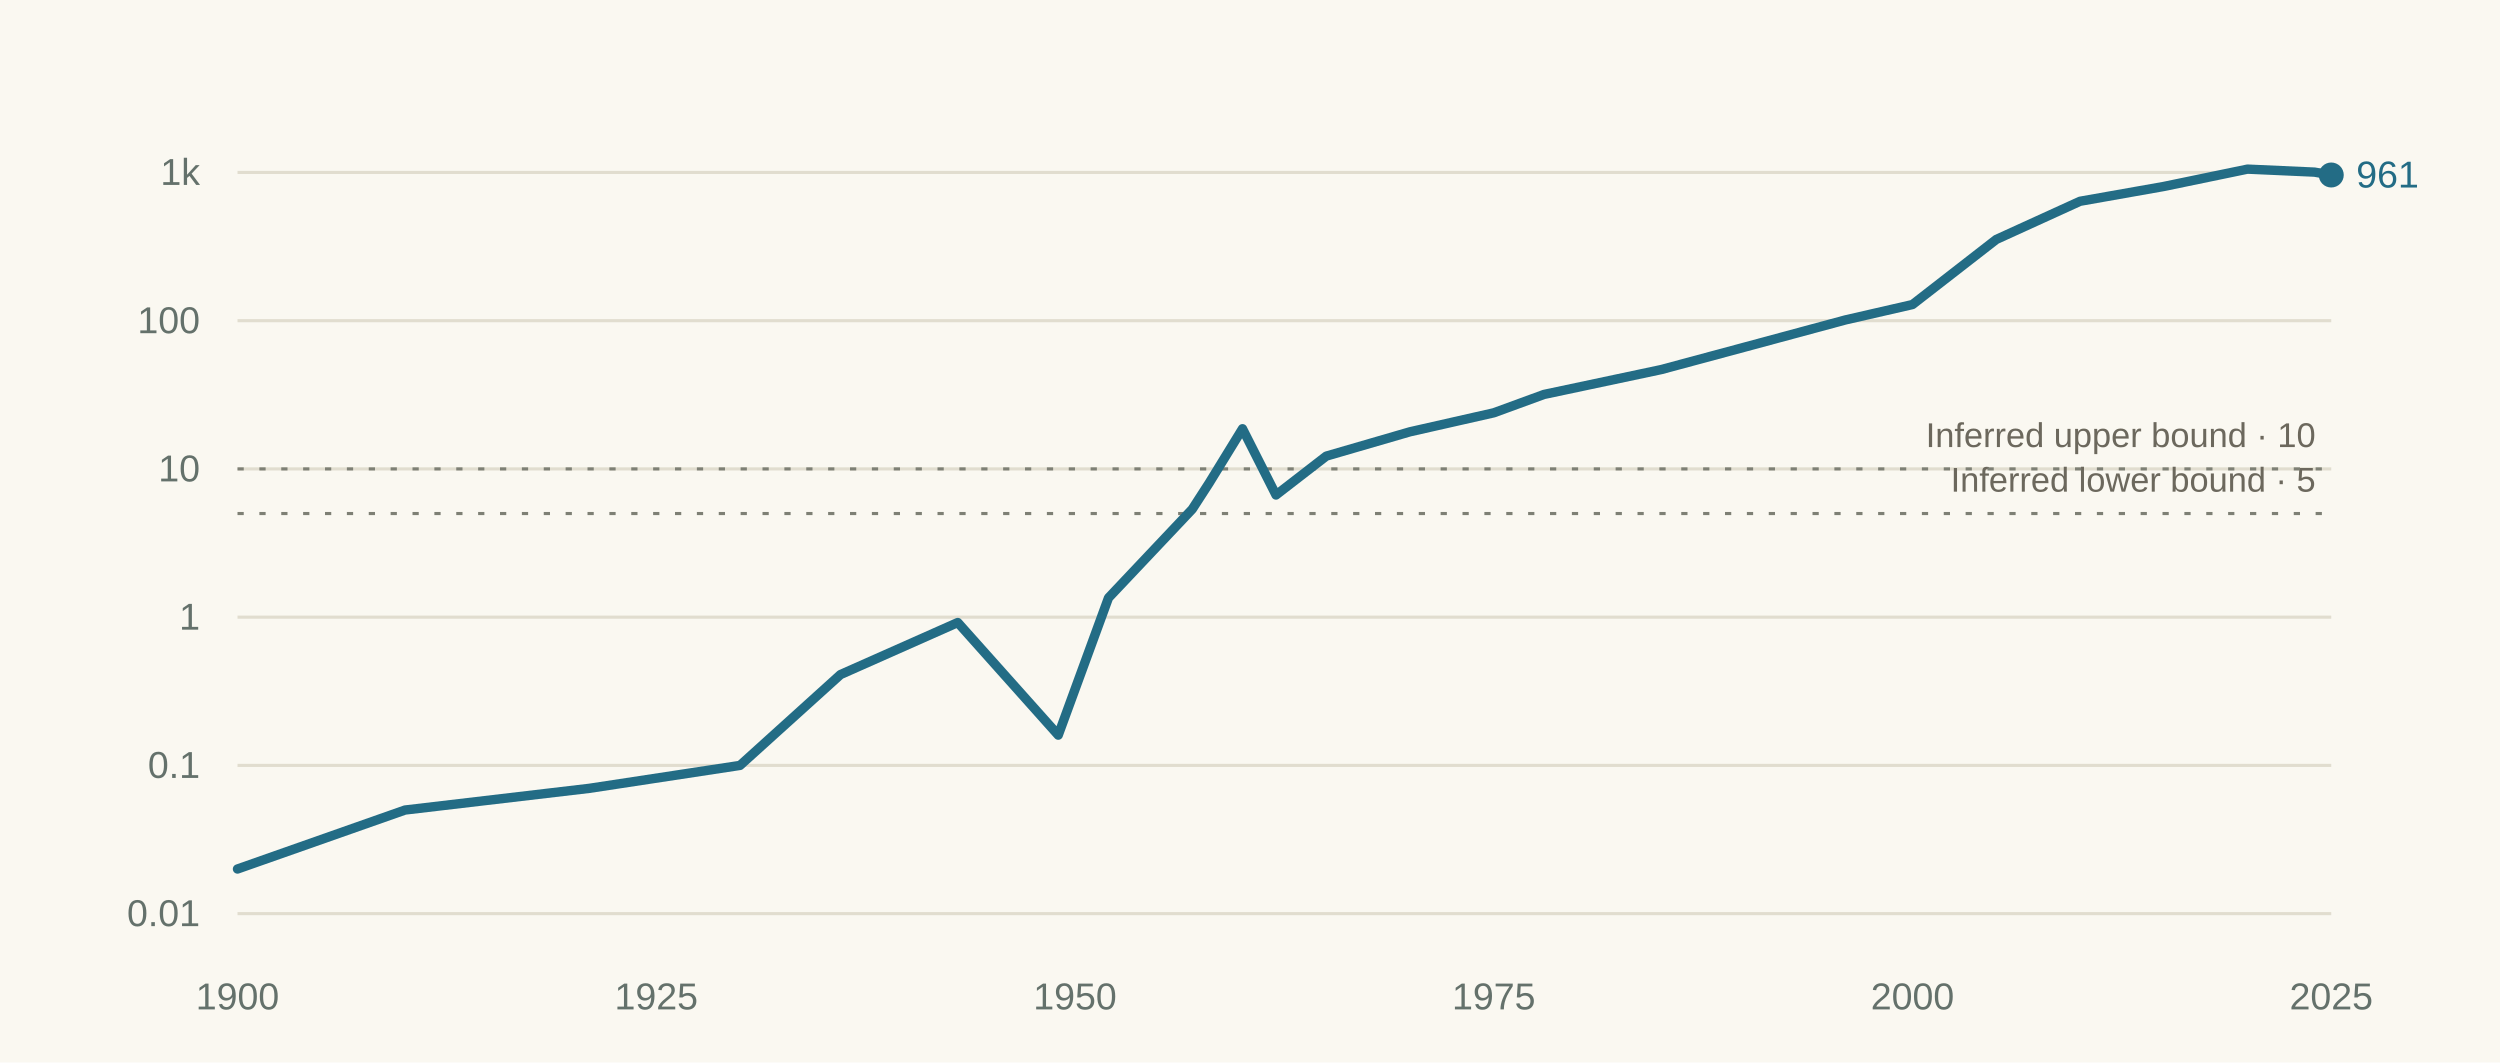
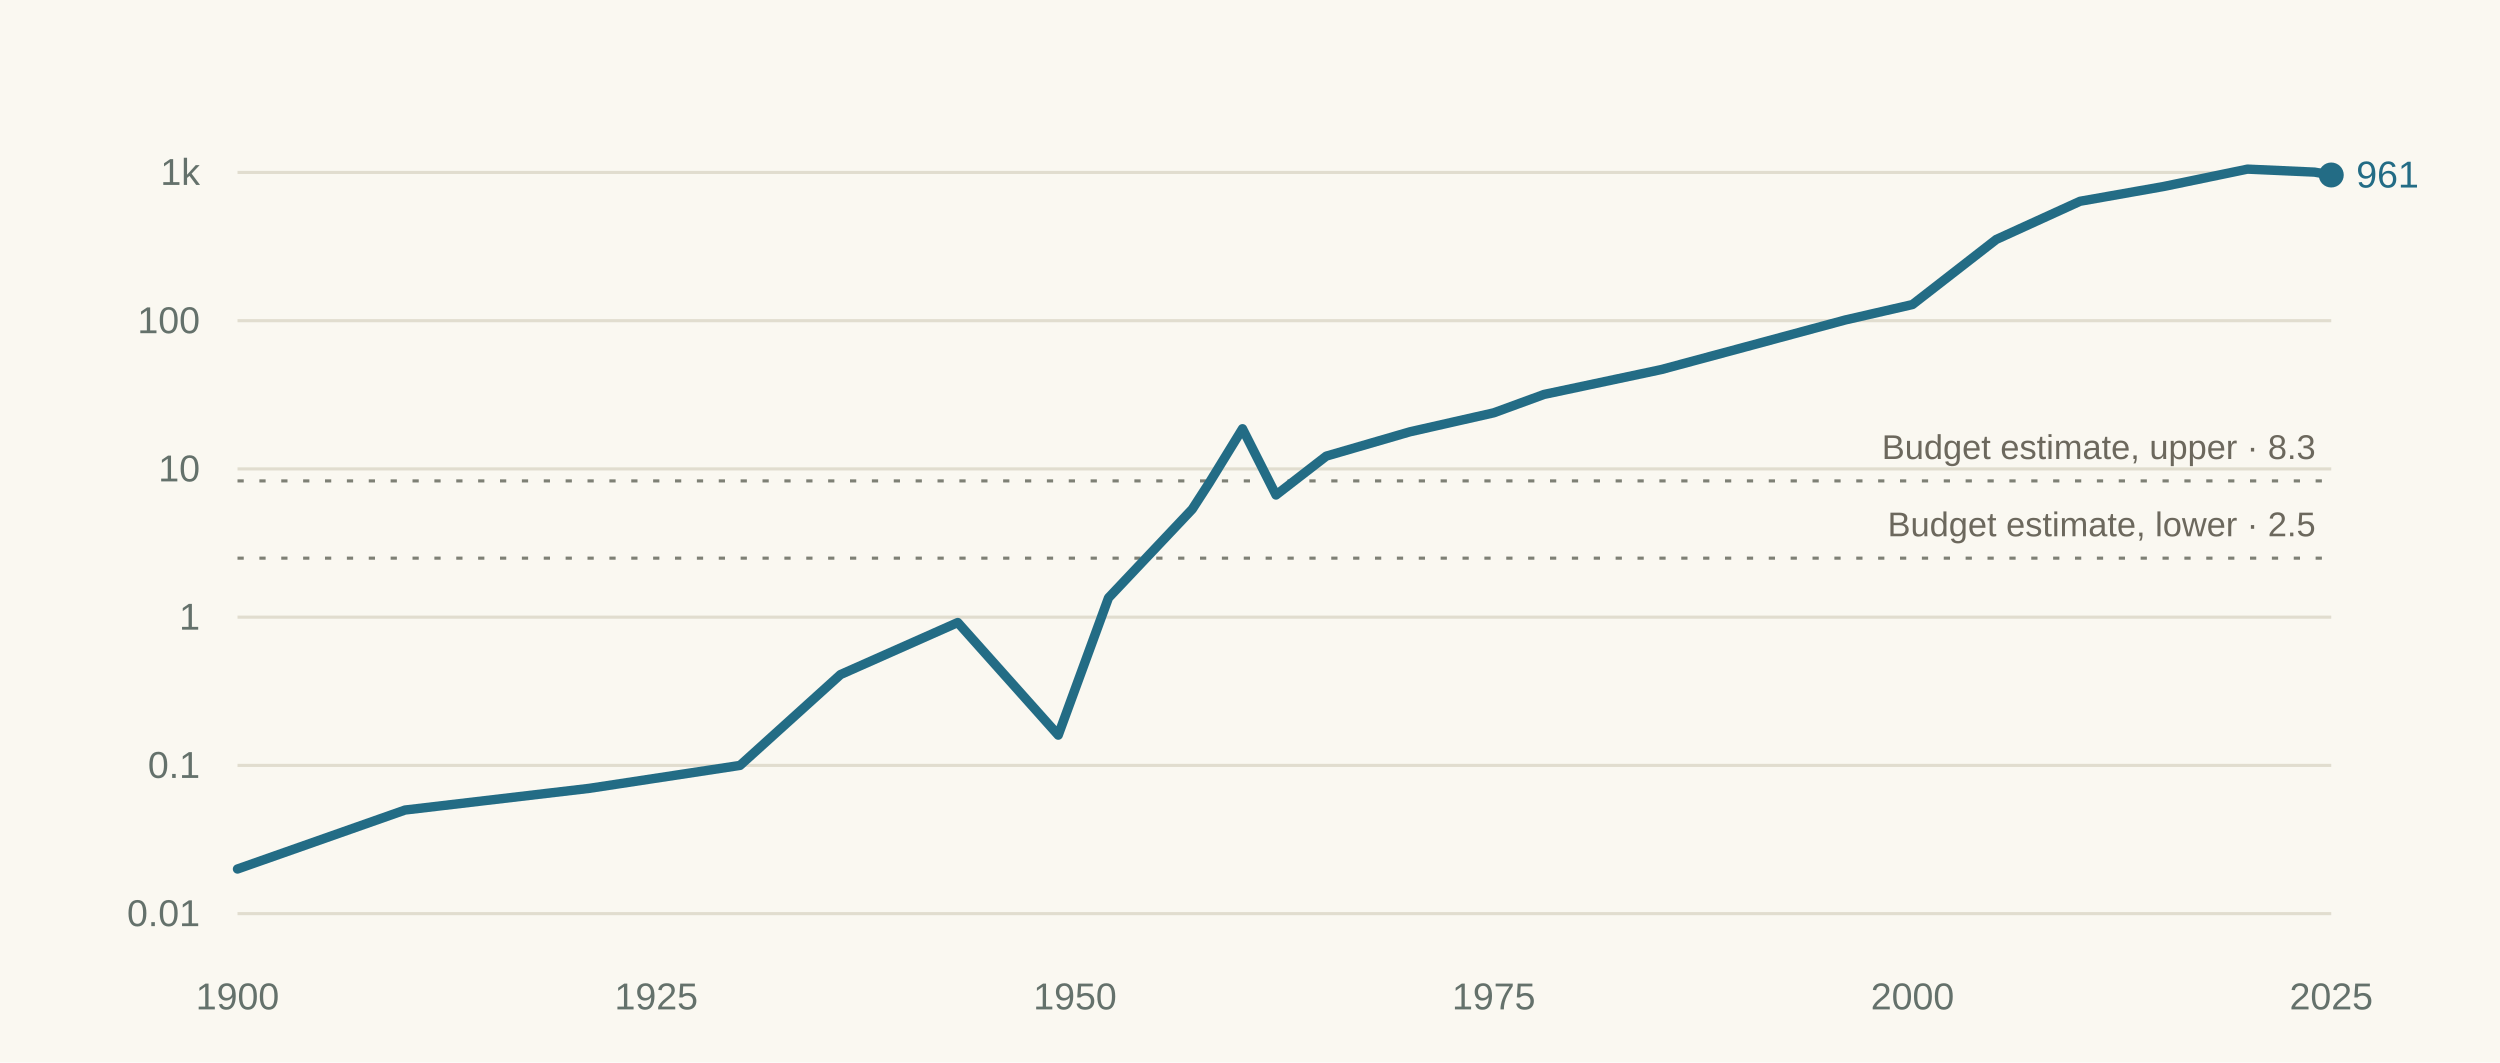
<svg xmlns="http://www.w3.org/2000/svg" viewBox="0 0 800 340" role="img" aria-labelledby="title">
  <rect width="800" height="340" fill="#faf8f1" />
  <path d="M76 292.36H746" stroke="#e1ddcf" fill="none" />
  <text x="64.00" y="296.36" text-anchor="end" fill="#64716b" font-size="12" font-family="Arial,sans-serif">0.01</text>
  <path d="M76 244.93H746" stroke="#e1ddcf" fill="none" />
  <text x="64.00" y="248.93" text-anchor="end" fill="#64716b" font-size="12" font-family="Arial,sans-serif">0.1</text>
  <path d="M76 197.49H746" stroke="#e1ddcf" fill="none" />
  <text x="64.00" y="201.49" text-anchor="end" fill="#64716b" font-size="12" font-family="Arial,sans-serif">1</text>
  <path d="M76 150.05H746" stroke="#e1ddcf" fill="none" />
  <text x="64.00" y="154.05" text-anchor="end" fill="#64716b" font-size="12" font-family="Arial,sans-serif">10</text>
  <path d="M76 102.62H746" stroke="#e1ddcf" fill="none" />
  <text x="64.00" y="106.62" text-anchor="end" fill="#64716b" font-size="12" font-family="Arial,sans-serif">100</text>
  <path d="M76 55.18H746" stroke="#e1ddcf" fill="none" />
  <text x="64.00" y="59.18" text-anchor="end" fill="#64716b" font-size="12" font-family="Arial,sans-serif">1k</text>
  <text x="76.00" y="323.00" text-anchor="middle" fill="#64716b" font-size="12" font-family="Arial,sans-serif">1900</text>
  <text x="210.00" y="323.00" text-anchor="middle" fill="#64716b" font-size="12" font-family="Arial,sans-serif">1925</text>
  <text x="344.00" y="323.00" text-anchor="middle" fill="#64716b" font-size="12" font-family="Arial,sans-serif">1950</text>
  <text x="478.00" y="323.00" text-anchor="middle" fill="#64716b" font-size="12" font-family="Arial,sans-serif">1975</text>
  <text x="612.00" y="323.00" text-anchor="middle" fill="#64716b" font-size="12" font-family="Arial,sans-serif">2000</text>
  <text x="746.00" y="323.00" text-anchor="middle" fill="#64716b" font-size="12" font-family="Arial,sans-serif">2025</text>
-   <path d="M76 164.33H746" stroke="#7e8075" stroke-dasharray="2 5" fill="none" />
-   <text x="741.00" y="157.33" text-anchor="end" fill="#6c685d" font-size="11" font-family="Arial,sans-serif">Inferred lower bound · 5</text>
-   <path d="M76 150.05H746" stroke="#7e8075" stroke-dasharray="2 5" fill="none" />
-   <text x="741.00" y="143.05" text-anchor="end" fill="#6c685d" font-size="11" font-family="Arial,sans-serif">Inferred upper bound · 10</text>
+   <path d="M76 178.61H746" stroke="#7e8075" stroke-dasharray="2 5" fill="none" />
+   <text x="741.00" y="171.61" text-anchor="end" fill="#6c685d" font-size="11" font-family="Arial,sans-serif">Budget estimate, lower · 2.5</text>
+   <path d="M76 153.89H746" stroke="#7e8075" stroke-dasharray="2 5" fill="none" />
+   <text x="741.00" y="146.89" text-anchor="end" fill="#6c685d" font-size="11" font-family="Arial,sans-serif">Budget estimate, upper · 8.3</text>
  <path d="M76.00,278.08 L129.60,259.21 L188.56,252.27 L236.80,244.93 L268.96,215.86 L306.48,199.21 L338.64,235.24 L354.72,191.31 L381.52,162.94 L386.88,154.65 L397.60,137.20 L408.32,158.40 L424.40,145.96 L451.20,138.17 L478.00,132.10 L494.08,126.22 L531.60,118.26 L558.40,111.05 L590.56,102.37 L612.00,97.45 L638.80,76.63 L665.60,64.41 L692.40,59.67 L719.20,54.12 L740.64,55.08 L746.00,56.00" fill="none" stroke="#236c85" stroke-width="3" stroke-linecap="round" stroke-linejoin="round" />
  <circle cx="746.00" cy="56.00" r="4" fill="#236c85" />
  <text x="754.00" y="60.00" text-anchor="start" fill="#236c85" font-size="12" font-family="Arial,sans-serif">961</text>
</svg>
